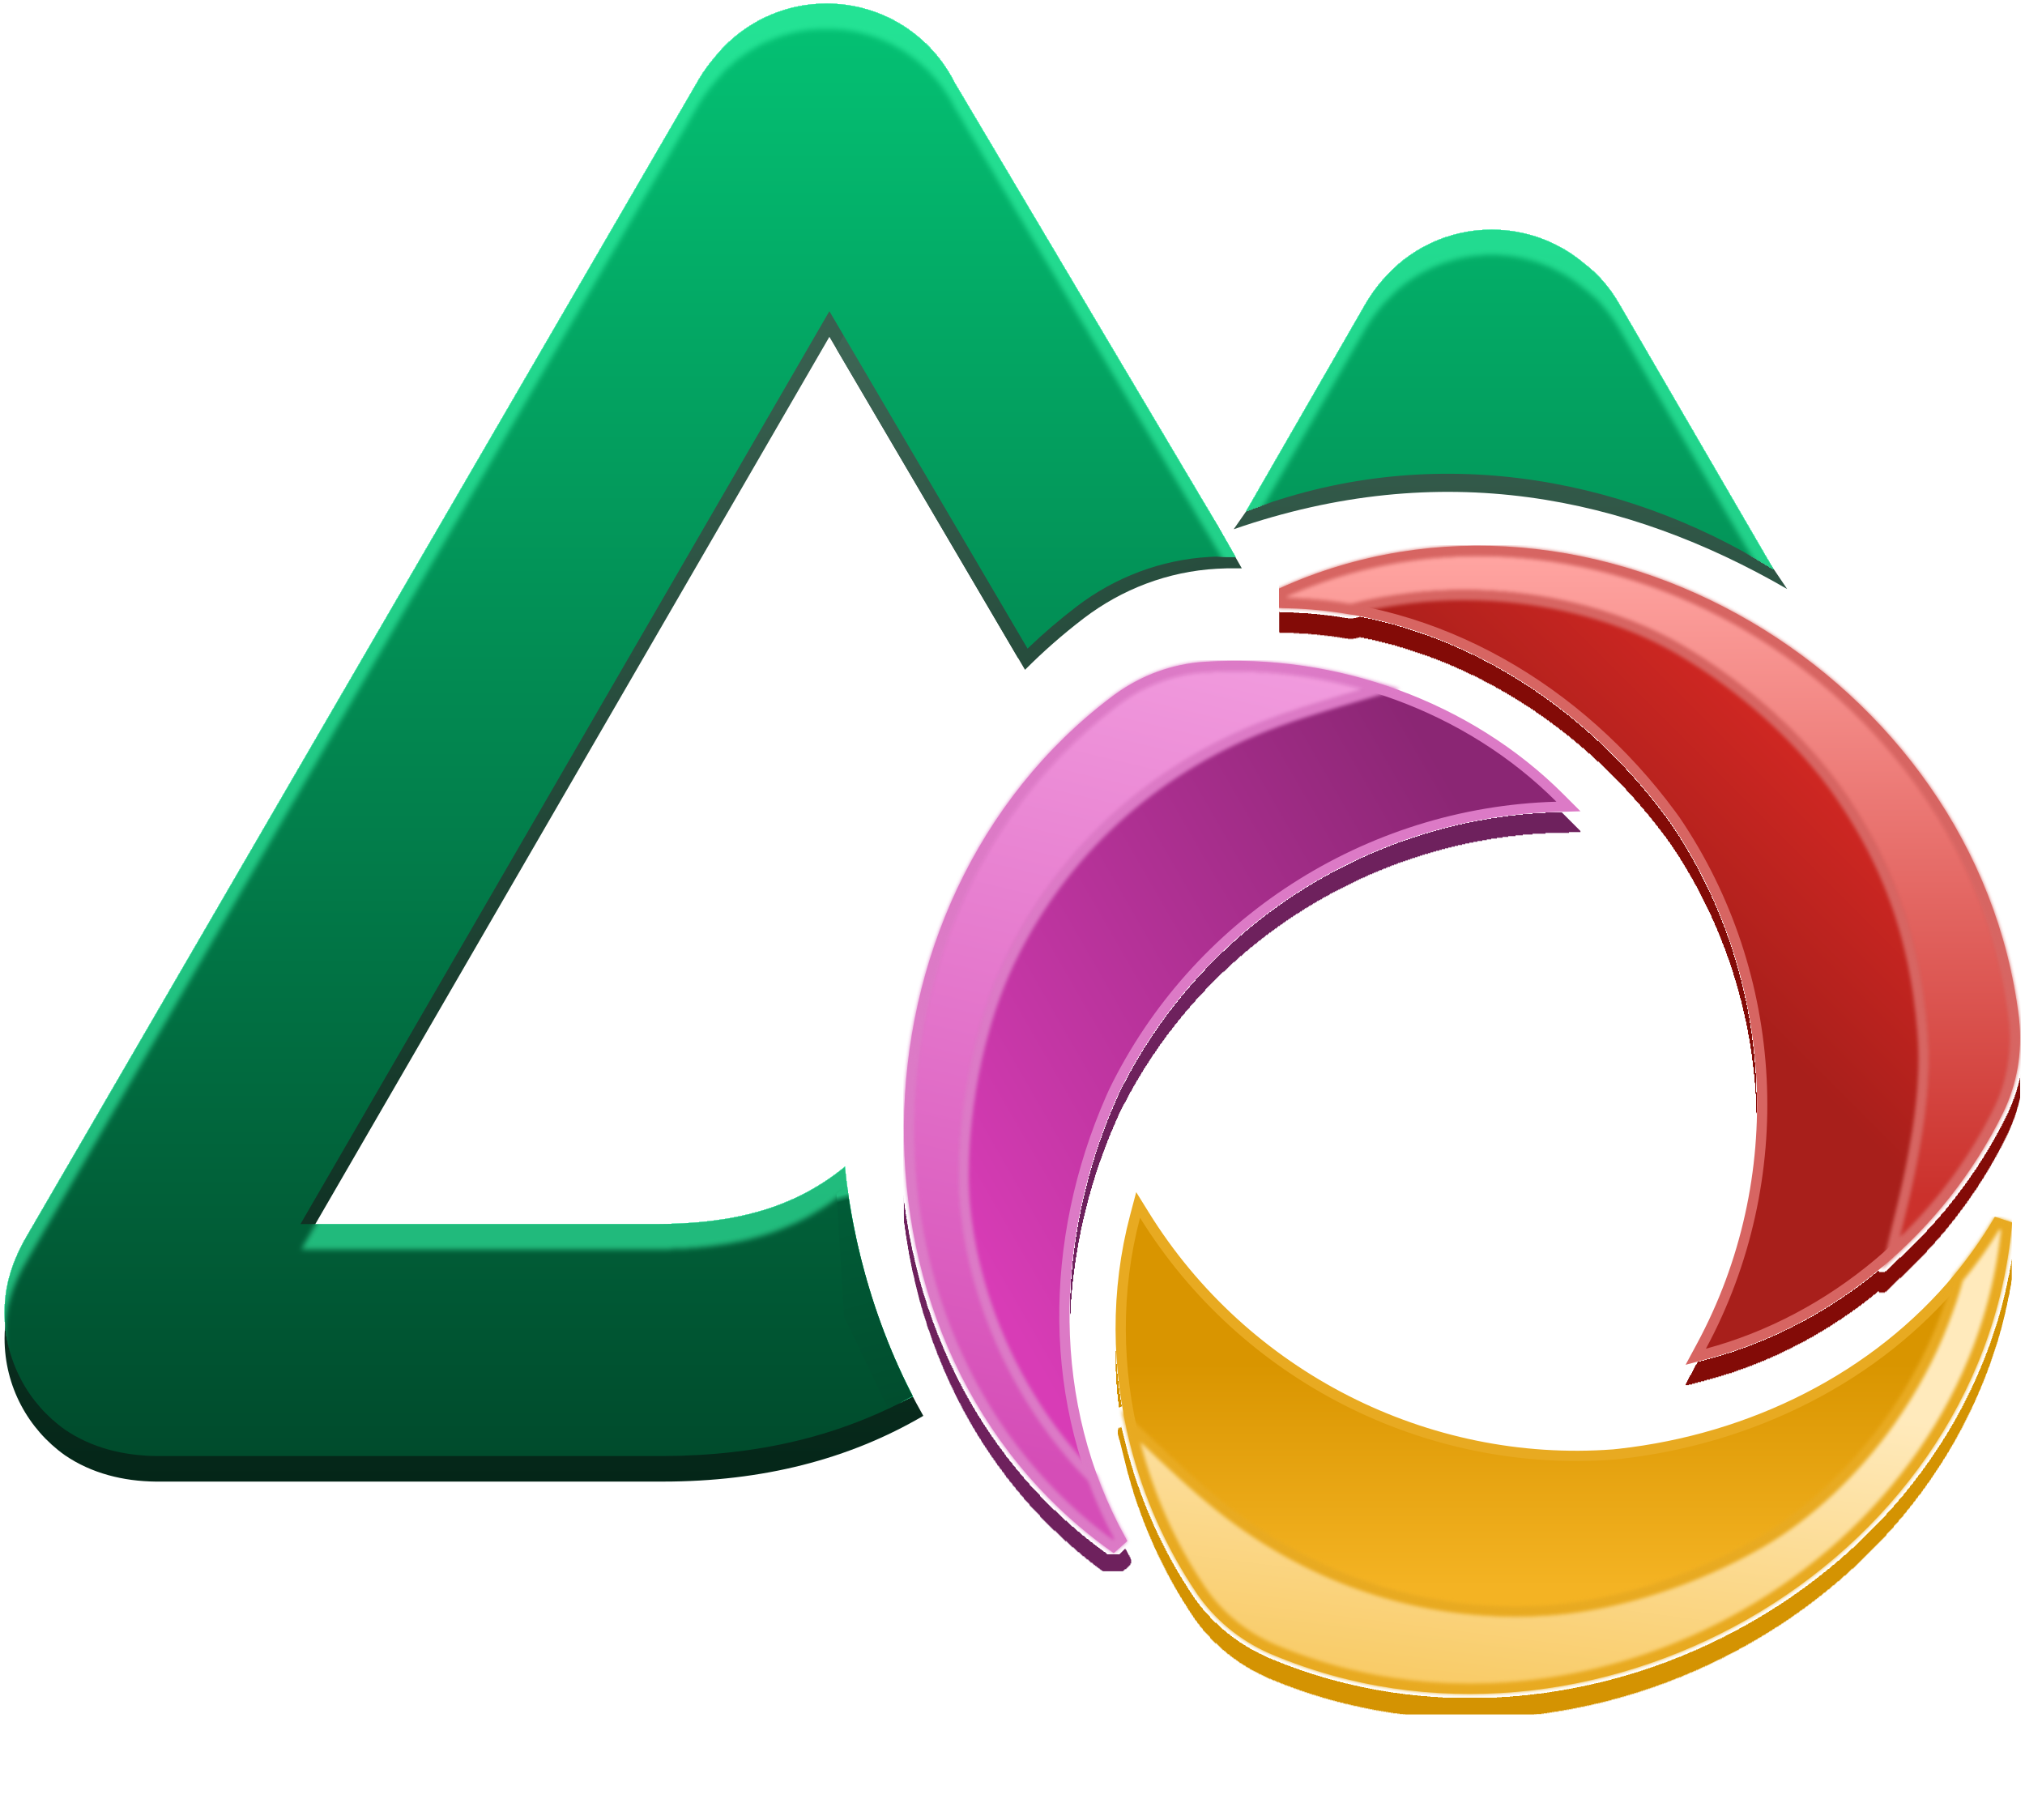
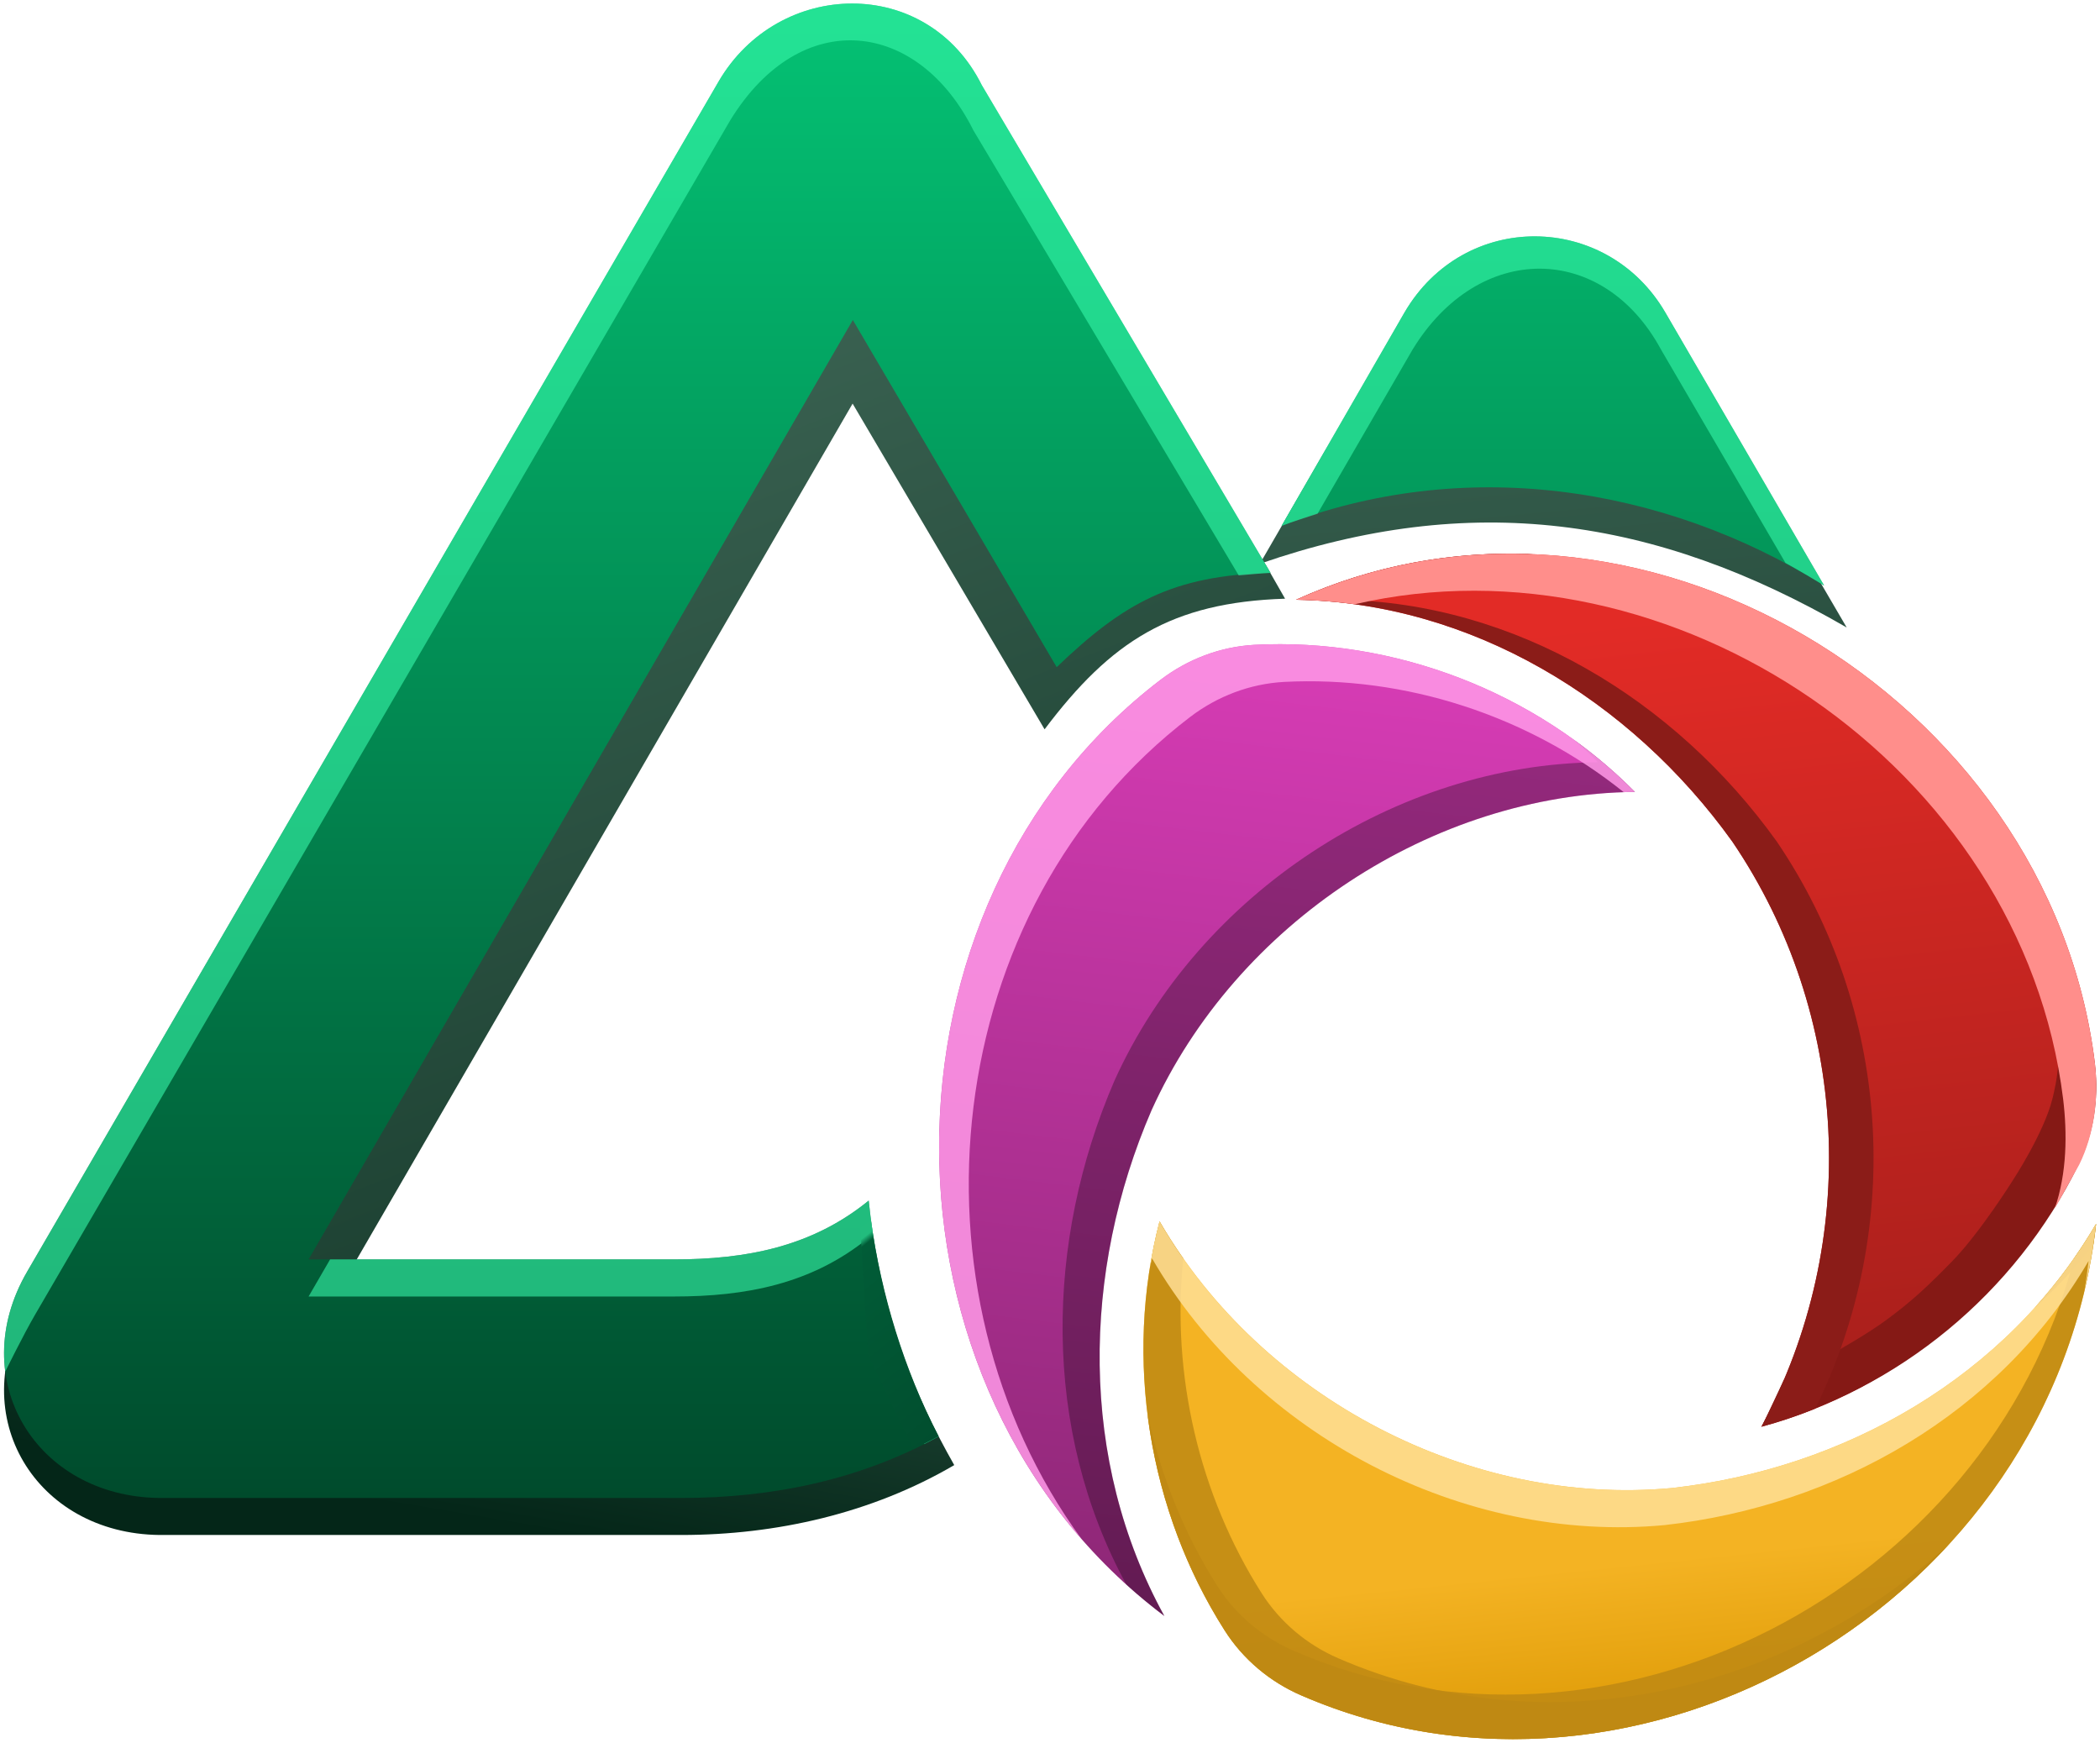
- <svg xmlns="http://www.w3.org/2000/svg" width="395" height="355" viewBox="0 0 395 355" fill="none" role="img" aria-label="Nuxt Convex">
-   <path d="M161.23 5.706C163.953 5.706 166.582 6.096 169.07 6.822C174.941 8.536 180.008 12.125 183.586 16.898C184.594 18.24 185.48 19.678 186.234 21.192L238.1 108.548C237.848 108.556 237.596 108.563 237.344 108.573L236.012 108.634L235.991 108.635C226.446 109.162 217.479 112.623 210.064 118.272L210.06 118.276C205.957 121.405 202.128 124.774 198.571 128.349L161.781 65.705L58.609 243.785H127.863C143.382 243.785 155.245 240.655 165.342 232.183C167.46 247.559 172.371 262.563 180.102 276.188C165.632 284.659 148.773 289.012 129.273 289.012H30.34C24.083 288.942 17.857 287.431 12.645 283.86C5.531 278.801 0.891 270.49 0.891 261.094C0.891 255.591 2.531 250.785 5.254 246.104L136.34 20.475C137.195 19.006 138.281 17.511 139.512 16.08C141.234 13.948 143.266 12.075 145.539 10.528C147.035 9.511 148.633 8.634 150.316 7.919C153.668 6.494 157.359 5.706 161.23 5.706Z" fill="url(#paint0_linear_3905_1386)" />
-   <path d="M237.362 110.946L237.383 110.945C238.079 110.913 238.774 110.882 239.471 110.859H242.225L237.363 102.312L187.605 23.503L163.152 68.016L199.942 130.66C203.499 127.085 207.328 123.716 211.431 120.587L211.436 120.583C218.85 114.934 227.817 111.473 237.362 110.946Z" fill="url(#paint1_linear_3905_1386)" />
-   <path d="M290.969 51.81C297.836 51.81 304.125 54.29 308.989 58.403C311.785 60.525 313.965 63.078 315.836 66.292L348.602 114.897C317.212 96.756 281.208 89.174 240.645 103.239L266.368 66.292C267.336 64.63 268.387 63.146 269.563 61.806C274.684 55.695 282.372 51.81 290.969 51.81Z" fill="url(#paint2_linear_3905_1386)" />
-   <g filter="url(#filter0_i_3905_1386)">
-     <path d="M161.23 0.706C163.953 0.706 166.582 1.096 169.07 1.822C174.941 3.536 180.008 7.125 183.586 11.898C184.594 13.24 185.48 14.678 186.234 16.192L237.36 102.303L240.972 108.635C240.535 108.647 237.78 108.556 237.344 108.573L235.991 108.635C226.446 109.162 217.479 112.623 210.064 118.272L210.06 118.276C206.663 120.866 203.455 123.619 200.433 126.519L161.781 60.705L58.609 238.785H127.863C143.104 238.785 154.819 235.766 164.798 227.633C166.376 243.162 170.773 258.414 178.022 272.366C164.023 280.061 147.847 284.012 129.273 284.012H30.34C24.083 283.942 17.857 282.431 12.645 278.86C5.531 273.801 0.891 265.49 0.891 256.094C0.891 250.591 2.531 245.785 5.254 241.104L136.34 15.475C137.195 14.006 138.281 12.511 139.512 11.08C141.234 8.948 143.266 7.075 145.539 5.528C147.035 4.511 148.633 3.635 150.316 2.919C153.668 1.494 157.359 0.706 161.23 0.706Z" fill="url(#paint3_linear_3905_1386)" />
-     <path d="M290.969 44.81C297.836 44.81 304.125 47.29 308.988 51.403C311.785 53.525 313.965 56.078 315.836 59.292L345.927 111.05C315.825 92.296 278.059 86.195 243.087 99.728L266.367 59.292C267.336 57.63 268.387 56.146 269.562 54.806C274.684 48.695 282.371 44.81 290.969 44.81Z" fill="url(#paint4_linear_3905_1386)" />
-   </g>
-   <path d="M173.232 274.785C174.855 274.011 176.451 273.189 178.02 272.32C171.466 259.612 167.164 245.467 165.195 231.387L163.176 232.829L164.641 256.842L173.232 274.785Z" fill="url(#paint5_linear_3905_1386)" />
-   <g filter="url(#filter1_d_3905_1386)">
-     <path d="M249.935 115.708C310.427 88.251 384.708 132.744 392.8 198.477L392.866 199.062C393.503 205.104 392.473 211.242 389.792 216.698V216.699C378.491 239.65 357.535 257.46 333.019 264.056L330.777 264.659L331.879 262.615C349.447 230.031 347.282 190.221 326.798 160.029L325.952 158.865C308.026 134.548 280.444 118.126 250.331 117.619L249.935 115.708Z" fill="url(#paint6_linear_3905_1386)" stroke="#D76562" style="stroke:#D76562;stroke:color(display-p3 0.845 0.394 0.383);stroke-opacity:1;" stroke-width="2" />
-     <g filter="url(#filter2_f_3905_1386)">
-       <path fill-rule="evenodd" clip-rule="evenodd" d="M263.457 117.839C266.482 117.025 269.093 116.566 272.484 116.042C279.125 115.016 286.584 114.793 293.856 115.443C306.354 116.559 318.518 120.293 327.896 125.731C340.821 133.225 352.528 144.021 359.698 154.433C369.468 168.618 374.535 183.074 376.015 201.387C376.757 210.574 375.337 219.982 373.501 228.981C372.655 233.129 371.587 237.23 370.6 241.346C378.043 234.132 384.284 225.629 388.898 216.257C391.577 210.806 392.557 204.644 391.811 198.6C383.797 133.494 310.191 89.457 250.352 116.619C254.783 116.693 259.159 117.108 263.457 117.839Z" fill="url(#paint7_linear_3905_1386)" />
-       <path d="M249.938 115.708C310.431 88.251 384.712 132.744 392.804 198.477L392.87 199.062C393.507 205.104 392.477 211.242 389.796 216.698V216.699C385.13 226.175 378.819 234.771 371.296 242.063L368.824 244.459L369.628 241.112C370.621 236.972 371.679 232.907 372.521 228.781C374.352 219.804 375.749 210.509 375.019 201.467C373.552 183.319 368.54 169.034 358.875 155C351.796 144.721 340.203 134.022 327.395 126.596C318.158 121.24 306.137 117.543 293.767 116.438C286.571 115.796 279.193 116.017 272.637 117.03C269.256 117.553 266.688 118.005 263.717 118.805L263.505 118.861L263.289 118.825C259.04 118.103 254.715 117.693 250.335 117.619L249.938 115.708Z" stroke="#D76562" style="stroke:#D76562;stroke:color(display-p3 0.845 0.394 0.383);stroke-opacity:1;" stroke-width="2" />
-     </g>
-   </g>
-   <g filter="url(#filter3_d_3905_1386)">
-     <path d="M217.176 301.691C163.203 262.959 164.71 176.385 217.644 136.581L218.118 136.232C223.036 132.666 228.87 130.497 234.936 130.099L234.937 130.099C260.465 128.444 286.355 137.722 304.302 155.68L305.943 157.321L303.622 157.386C266.617 158.415 233.195 180.15 217.246 212.965L216.659 214.278C204.526 241.946 204.053 274.042 218.635 300.394L217.176 301.691Z" fill="url(#paint8_linear_3905_1386)" stroke="#DC7AC6" style="stroke:#DC7AC6;stroke:color(display-p3 0.861 0.479 0.776);stroke-opacity:1;" stroke-width="2" />
-     <g filter="url(#filter4_f_3905_1386)">
-       <path fill-rule="evenodd" clip-rule="evenodd" d="M212.279 288.91C210.064 286.693 208.364 284.659 206.217 281.981C202.015 276.737 198.1 270.384 195.036 263.757C189.769 252.368 186.938 239.962 186.973 229.122C187.021 214.182 190.536 198.65 195.983 187.242C206.312 165.607 224.312 149.34 246.501 140.694C252.842 138.223 259.347 136.361 265.867 134.439C255.904 131.588 245.423 130.421 235.002 131.097C228.941 131.494 223.112 133.719 218.246 137.381C165.816 176.804 164.368 262.565 217.76 300.878C215.614 297 213.79 293 212.279 288.91Z" fill="url(#paint9_linear_3905_1386)" />
-       <path d="M217.176 301.691C163.203 262.959 164.71 176.385 217.644 136.581L218.118 136.232C223.036 132.666 228.87 130.497 234.936 130.099L234.937 130.099C245.475 129.416 256.071 130.596 266.142 133.478L269.452 134.424L266.15 135.398C259.616 137.325 253.157 139.174 246.864 141.626C224.903 150.183 207.101 166.275 196.885 187.673C191.507 198.936 188.02 214.32 187.973 229.125C187.939 239.802 190.731 252.065 195.944 263.338C198.976 269.895 202.849 276.179 206.997 281.355C209.137 284.025 210.81 286.026 212.986 288.204L213.141 288.358L213.217 288.563C214.711 292.607 216.514 296.561 218.635 300.394L217.176 301.691Z" stroke="#DC7AC6" style="stroke:#DC7AC6;stroke:color(display-p3 0.861 0.479 0.776);stroke-opacity:1;" stroke-width="2" />
-     </g>
-   </g>
-   <g filter="url(#filter5_d_3905_1386)">
-     <path d="M391.428 239.167C385.095 305.297 309.507 347.533 248.483 321.798L247.942 321.564C242.386 319.106 237.578 315.155 234.183 310.111L234.182 310.111C228.292 301.346 223.984 291.594 221.41 281.44C217.746 266.988 217.593 251.71 221.409 237.291L222.003 235.047L223.226 237.021C242.725 268.488 278.32 286.446 314.704 283.728L315.93 283.598C341.654 280.71 365.907 268.783 382.073 249.191C384.817 245.866 387.328 242.32 389.574 238.559L391.428 239.167Z" fill="url(#paint10_linear_3905_1386)" stroke="#E8AA21" style="stroke:#E8AA21;stroke:color(display-p3 0.91 0.667 0.129);stroke-opacity:1;" stroke-width="2" />
-     <g filter="url(#filter6_f_3905_1386)">
-       <path fill-rule="evenodd" clip-rule="evenodd" d="M382.844 249.828C382.043 252.857 381.139 255.35 379.904 258.552C377.485 264.821 373.962 271.4 369.775 277.381C362.58 287.661 353.281 296.347 343.894 301.768C330.956 309.241 315.764 314.013 303.164 315.043C279.269 316.995 256.157 309.618 237.524 294.787C232.164 290.521 227.353 285.894 222.379 281.194C224.925 291.239 229.188 300.885 235.012 309.553C238.404 314.592 243.259 318.511 248.871 320.876C309.313 346.366 384.168 304.488 390.433 239.072C388.16 242.877 385.62 246.465 382.844 249.828Z" fill="url(#paint11_linear_3905_1386)" />
-       <path d="M391.428 239.167C385.095 305.297 309.507 347.533 248.483 321.798L247.942 321.564C242.386 319.106 237.578 315.155 234.183 310.111L234.182 310.111C228.292 301.346 223.984 291.594 221.41 281.44L220.563 278.104L223.066 280.468C228.051 285.178 232.828 289.77 238.148 294.005C256.588 308.683 279.45 315.977 303.083 314.046C315.522 313.03 330.573 308.308 343.394 300.903C352.64 295.563 361.834 286.983 368.956 276.807C373.099 270.889 376.583 264.381 378.971 258.192C380.203 255 381.09 252.547 381.878 249.572L381.934 249.361L382.073 249.191C384.817 245.866 387.328 242.32 389.574 238.559L391.428 239.167Z" stroke="#E8AA21" style="stroke:#E8AA21;stroke:color(display-p3 0.91 0.667 0.129);stroke-opacity:1;" stroke-width="2" />
-     </g>
-   </g>
+ <svg xmlns="http://www.w3.org/2000/svg" width="283.1" height="234.9" viewBox="2 4.38 28.31 23.49" fill="none" role="img" aria-label="Nuxt Convex">
+   <path d="M11.085 21.857H6.16L2.366 22.022C1.523 23.471 2.482 25.055 4.15 25.073H11.185C12.465 25.073 13.754 24.781 14.864 24.131C14.319 23.17 13.901 22.131 13.75 21.032C12.974 21.684 12.075 21.857 11.085 21.857Z" fill="url(#paint0_linear_3976_1446)" />
+   <path d="M15.233 6.655C14.493 5.169 12.491 5.222 11.685 6.604L2.363 22.649L6.157 22.484L13.494 9.821L16.082 14.212C16.976 13.026 17.787 12.5 19.324 12.451L19.066 12L15.233 6.655Z" fill="url(#paint1_linear_3976_1446)" />
+   <path d="M24.454 9.349C23.664 7.992 21.743 7.966 20.936 9.349L19.866 10.455L18.984 11.98C21.825 10.995 24.305 11.342 26.895 12.839L25.771 10.914L24.454 9.349Z" fill="url(#paint2_linear_3976_1446)" />
+   <path d="M11.688 5.478C12.494 4.096 14.496 4.042 15.236 5.529L19.128 12.103C17.802 12.137 17.146 12.511 16.245 13.374L13.497 8.694L6.16 21.358H11.085C12.054 21.358 12.943 21.191 13.711 20.565C13.824 21.672 14.138 22.757 14.652 23.746C13.581 24.335 12.4 24.574 11.185 24.574H4.15C2.482 24.556 1.523 22.972 2.366 21.523L11.688 5.478Z" fill="url(#paint3_linear_3976_1446)" />
+   <path d="M20.933 8.594C21.74 7.211 23.661 7.237 24.451 8.594L26.591 12.274C24.397 10.908 21.712 10.527 19.277 11.469L20.933 8.594Z" fill="url(#paint4_linear_3976_1446)" />
+   <path d="M11.688 5.478C12.494 4.096 14.496 4.042 15.236 5.529L19.128 12.103C19.028 12.106 18.791 12.131 18.699 12.137L15.122 6.137C14.382 4.65 12.803 4.444 11.846 5.999L2.473 22.103C2.309 22.385 2.071 22.871 2.071 22.871C2.015 22.444 2.102 21.977 2.366 21.523L11.688 5.478ZM11.085 21.358C12.054 21.358 12.943 21.191 13.711 20.565C13.824 21.672 14.138 22.757 14.652 23.746C14.588 23.781 14.523 23.815 14.458 23.848C14.058 22.969 13.809 22.025 13.711 21.065C12.943 21.691 12.054 21.858 11.085 21.858H6.16L6.45 21.358H11.085Z" fill="#38F9AA" fill-opacity="0.6" style="fill:#38F9AA;fill:color(display-p3 0.22 0.977 0.667);fill-opacity:0.6;" />
+   <path d="M20.933 8.594C21.74 7.211 23.661 7.237 24.451 8.594L26.591 12.274C26.446 12.184 26.218 12.05 26.07 11.969L24.393 9.094C23.61 7.645 21.934 7.631 21.042 9.094L19.762 11.305C19.64 11.345 19.397 11.422 19.277 11.469L20.933 8.594Z" fill="#38F9AA" fill-opacity="0.6" style="fill:#38F9AA;fill:color(display-p3 0.22 0.977 0.667);fill-opacity:0.6;" />
+   <path d="M14.313 23.918L14.653 23.743C14.187 22.839 13.882 21.838 13.741 20.832L13.598 20.934L13.702 22.642L14.313 23.918Z" fill="url(#paint5_linear_3976_1446)" />
+   <path d="M24.539 24.44C26.861 24.182 29.051 22.945 30.257 20.879C29.686 25.988 24.099 29.217 19.539 27.234C19.119 27.052 18.757 26.749 18.509 26.359C17.485 24.75 17.148 22.703 17.632 20.845C19.015 23.231 21.826 24.694 24.539 24.44Z" fill="url(#paint6_linear_3976_1446)" />
+   <path d="M30.257 20.879C30.246 20.976 30.234 21.072 30.219 21.167C29.978 21.472 29.713 21.753 29.428 22.011C29.739 21.667 30.017 21.289 30.257 20.879ZM19.539 27.234C19.119 27.052 18.757 26.749 18.509 26.359C17.485 24.75 17.148 22.703 17.632 20.845C17.731 21.016 17.838 21.183 17.952 21.345C17.789 22.913 18.166 24.534 19.009 25.859C19.257 26.249 19.619 26.552 20.039 26.734C22.873 27.967 26.104 27.186 28.281 25.191C26.122 27.548 22.599 28.565 19.539 27.234Z" fill="#BF8913" fill-opacity="0.85" style="fill:#BF8913;fill:color(display-p3 0.749 0.537 0.074);fill-opacity:0.85;" />
+   <path d="M30.258 20.879C29.687 25.988 24.1 29.217 19.54 27.234C19.12 27.052 18.758 26.749 18.51 26.359C17.951 25.481 17.597 24.473 17.469 23.437C17.643 24.26 17.96 25.052 18.41 25.759C18.658 26.149 19.02 26.452 19.44 26.634C23.675 28.475 28.795 25.822 29.961 21.343C30.066 21.193 30.165 21.039 30.258 20.879Z" fill="#BF8913" fill-opacity="0.85" style="fill:#BF8913;fill:color(display-p3 0.749 0.537 0.074);fill-opacity:0.85;" />
+   <path d="M24.538 24.44C26.86 24.182 29.05 22.945 30.256 20.879C30.222 21.184 30.17 21.482 30.102 21.772C30.123 21.642 30.141 21.511 30.156 21.379C28.95 23.445 26.76 24.682 24.438 24.94C21.725 25.194 18.914 23.731 17.531 21.345C17.52 21.386 17.51 21.426 17.5 21.467C17.534 21.258 17.578 21.05 17.631 20.845C19.014 23.231 21.825 24.694 24.538 24.44Z" fill="#FFDF97" fill-opacity="0.85" style="fill:#FFDF97;fill:color(display-p3 1 0.875 0.592);fill-opacity:0.85;" />
+   <path d="M17.524 19.346C16.583 21.521 16.542 24.068 17.696 26.165C13.634 23.109 13.679 16.569 17.646 13.544C18.013 13.265 18.45 13.099 18.907 13.073C20.788 12.974 22.699 13.701 24.04 15.056C21.316 15.083 18.664 16.827 17.524 19.346Z" fill="url(#paint7_linear_3976_1446)" />
+   <path d="M17.525 19.346C16.584 21.521 16.543 24.068 17.697 26.165C17.518 26.03 17.347 25.889 17.184 25.741C16.043 23.649 16.088 21.113 17.025 18.946C18.165 16.427 20.817 14.683 23.541 14.656C23.439 14.553 23.333 14.453 23.224 14.357C23.514 14.567 23.788 14.8 24.041 15.056C21.317 15.083 18.665 16.827 17.525 19.346Z" fill="black" fill-opacity="0.3" style="fill:black;fill-opacity:0.3;" />
+   <path d="M17.646 13.544C18.013 13.265 18.45 13.099 18.907 13.073C20.788 12.974 22.699 13.701 24.04 15.056C23.99 15.057 23.939 15.058 23.889 15.059C22.602 14.026 20.943 13.487 19.307 13.573C18.85 13.599 18.413 13.765 18.046 14.044C14.657 16.628 14.13 21.778 16.582 25.13C13.684 21.813 14.083 16.261 17.646 13.544Z" fill="#FF99E8" fill-opacity="0.85" style="fill:#FF99E8;fill:color(display-p3 1 0.6 0.91);fill-opacity:0.85;" />
+   <path d="M25.353 15.725C23.979 13.809 21.829 12.505 19.473 12.465C24.027 10.398 29.63 13.75 30.24 18.705C30.296 19.165 30.222 19.634 30.018 20.049C29.167 21.778 27.589 23.118 25.745 23.614C27.096 21.108 26.93 18.047 25.353 15.725Z" fill="url(#paint8_linear_3976_1446)" />
+   <path d="M30.019 20.085C30.223 19.671 30.297 19.202 30.24 18.742C30.018 16.931 29.128 15.334 27.867 14.138C27.867 14.138 28.37 14.737 28.634 15.16C28.902 15.591 29.028 15.849 29.223 16.318C29.446 16.855 29.582 17.164 29.669 17.739L29.671 17.748C29.755 18.303 29.806 18.644 29.669 19.191C29.553 19.657 29.131 20.298 29.131 20.298C29.131 20.298 28.692 20.999 28.316 21.384C28.002 21.705 27.785 21.914 27.422 22.18C26.962 22.516 26.047 22.984 26.047 22.984L25.754 23.605C27.598 23.109 29.168 21.814 30.019 20.085Z" fill="#851915" style="fill:#851915;fill:color(display-p3 0.522 0.098 0.082);fill-opacity:1;" />
+   <path d="M25.353 15.725C23.979 13.809 21.829 12.505 19.473 12.465C20.506 11.996 21.593 11.806 22.663 11.85C21.789 11.887 20.913 12.084 20.073 12.465C22.429 12.505 24.579 13.809 25.953 15.725C27.479 17.972 27.684 20.912 26.471 23.37C26.234 23.466 25.992 23.548 25.745 23.614C27.096 21.108 26.93 18.047 25.353 15.725Z" fill="#8B1C18" style="fill:#8B1C18;fill:color(display-p3 0.545 0.11 0.094);fill-opacity:1;" />
+   <path d="M30.24 18.705C29.63 13.75 24.027 10.398 19.473 12.465C19.74 12.47 20.004 12.49 20.264 12.526C24.525 11.535 29.26 14.701 29.813 19.196C29.869 19.656 29.866 20.195 29.699 20.675L30.031 20.078C30.235 19.663 30.296 19.165 30.24 18.705Z" fill="#FF8E8B" style="fill:#FF8E8B;fill:color(display-p3 1 0.557 0.545);fill-opacity:1;" />
  <defs>
-     <filter id="filter0_i_3905_1386" x="0.891" y="0.706" width="345.035" height="284.306" filterUnits="userSpaceOnUse" color-interpolation-filters="sRGB">
-       <feFlood flood-opacity="0" result="BackgroundImageFix" />
-       <feBlend mode="normal" in="SourceGraphic" in2="BackgroundImageFix" result="shape" />
-       <feColorMatrix in="SourceAlpha" type="matrix" values="0 0 0 0 0 0 0 0 0 0 0 0 0 0 0 0 0 0 127 0" result="hardAlpha" />
-       <feOffset dy="5" />
-       <feGaussianBlur stdDeviation="0.5" />
-       <feComposite in2="hardAlpha" operator="arithmetic" k2="-1" k3="1" />
-       <feColorMatrix type="matrix" values="0 0 0 0 0.218 0 0 0 0 0.977 0 0 0 0 0.667 0 0 0 0.6 0" />
-       <feBlend mode="normal" in2="shape" result="effect1_innerShadow_3905_1386" />
-     </filter>
-     <filter id="filter1_d_3905_1386" x="249.52" y="106.453" width="144.535" height="163.774" filterUnits="userSpaceOnUse" color-interpolation-filters="sRGB">
-       <feFlood flood-opacity="0" result="BackgroundImageFix" />
-       <feColorMatrix in="SourceAlpha" type="matrix" values="0 0 0 0 0 0 0 0 0 0 0 0 0 0 0 0 0 0 127 0" result="hardAlpha" />
-       <feOffset dy="4" />
-       <feComposite in2="hardAlpha" operator="out" />
-       <feColorMatrix type="matrix" values="0 0 0 0 0.513 0 0 0 0 0.044 0 0 0 0 0.029 0 0 0 1 0" />
-       <feBlend mode="normal" in2="BackgroundImageFix" result="effect1_dropShadow_3905_1386" />
-       <feBlend mode="normal" in="SourceGraphic" in2="effect1_dropShadow_3905_1386" result="shape" />
-     </filter>
-     <filter id="filter2_f_3905_1386" x="248.852" y="105.781" width="145.875" height="142.463" filterUnits="userSpaceOnUse" color-interpolation-filters="sRGB">
-       <feFlood flood-opacity="0" result="BackgroundImageFix" />
-       <feBlend mode="normal" in="SourceGraphic" in2="BackgroundImageFix" result="shape" />
-       <feGaussianBlur stdDeviation="0.336" result="effect1_foregroundBlur_3905_1386" />
-     </filter>
-     <filter id="filter3_d_3905_1386" x="176.316" y="128.91" width="131.973" height="177.593" filterUnits="userSpaceOnUse" color-interpolation-filters="sRGB">
-       <feFlood flood-opacity="0" result="BackgroundImageFix" />
-       <feColorMatrix in="SourceAlpha" type="matrix" values="0 0 0 0 0 0 0 0 0 0 0 0 0 0 0 0 0 0 127 0" result="hardAlpha" />
-       <feOffset dy="4" />
-       <feComposite in2="hardAlpha" operator="out" />
-       <feColorMatrix type="matrix" values="0 0 0 0 0.43 0 0 0 0 0.129 0 0 0 0 0.365 0 0 0 1 0" />
-       <feBlend mode="normal" in2="BackgroundImageFix" result="effect1_dropShadow_3905_1386" />
-       <feBlend mode="normal" in="SourceGraphic" in2="effect1_dropShadow_3905_1386" result="shape" />
-     </filter>
-     <filter id="filter4_f_3905_1386" x="175.645" y="128.238" width="98.062" height="174.937" filterUnits="userSpaceOnUse" color-interpolation-filters="sRGB">
-       <feFlood flood-opacity="0" result="BackgroundImageFix" />
-       <feBlend mode="normal" in="SourceGraphic" in2="BackgroundImageFix" result="shape" />
-       <feGaussianBlur stdDeviation="0.336" result="effect1_foregroundBlur_3905_1386" />
-     </filter>
-     <filter id="filter5_d_3905_1386" x="217.605" y="232.547" width="174.816" height="101.887" filterUnits="userSpaceOnUse" color-interpolation-filters="sRGB">
-       <feFlood flood-opacity="0" result="BackgroundImageFix" />
-       <feColorMatrix in="SourceAlpha" type="matrix" values="0 0 0 0 0 0 0 0 0 0 0 0 0 0 0 0 0 0 127 0" result="hardAlpha" />
-       <feOffset dy="4" />
-       <feComposite in2="hardAlpha" operator="out" />
-       <feColorMatrix type="matrix" values="0 0 0 0 0.833 0 0 0 0 0.575 0 0 0 0 0.009 0 0 0 1 0" />
-       <feBlend mode="normal" in2="BackgroundImageFix" result="effect1_dropShadow_3905_1386" />
-       <feBlend mode="normal" in="SourceGraphic" in2="effect1_dropShadow_3905_1386" result="shape" />
-     </filter>
-     <filter id="filter6_f_3905_1386" x="218.078" y="237.374" width="175.016" height="93.732" filterUnits="userSpaceOnUse" color-interpolation-filters="sRGB">
-       <feFlood flood-opacity="0" result="BackgroundImageFix" />
-       <feBlend mode="normal" in="SourceGraphic" in2="BackgroundImageFix" result="shape" />
-       <feGaussianBlur stdDeviation="0.336" result="effect1_foregroundBlur_3905_1386" />
-     </filter>
-     <linearGradient id="paint0_linear_3905_1386" x1="213.602" y1="5.706" x2="213.602" y2="289.012" gradientUnits="userSpaceOnUse">
-       <stop stop-color="#466F5E" style="stop-color:#466F5E;stop-color:color(display-p3 0.273 0.436 0.369);stop-opacity:1;" />
-       <stop offset="1" stop-color="#042618" style="stop-color:#042618;stop-color:color(display-p3 0.018 0.147 0.094);stop-opacity:1;" />
+     <linearGradient id="paint0_linear_3976_1446" x1="2.644" y1="15.729" x2="1.302" y2="23.665" gradientUnits="userSpaceOnUse">
+       <stop stop-color="#466F5E" style="stop-color:#466F5E;stop-color:color(display-p3 0.275 0.435 0.369);stop-opacity:1;" />
+       <stop offset="1" stop-color="#042618" style="stop-color:#042618;stop-color:color(display-p3 0.016 0.149 0.094);stop-opacity:1;" />
    </linearGradient>
-     <linearGradient id="paint1_linear_3905_1386" x1="173.371" y1="32.811" x2="261.872" y2="220.183" gradientUnits="userSpaceOnUse">
-       <stop stop-color="#466F5E" style="stop-color:#466F5E;stop-color:color(display-p3 0.273 0.436 0.369);stop-opacity:1;" />
-       <stop offset="1" stop-color="#042618" style="stop-color:#042618;stop-color:color(display-p3 0.018 0.147 0.094);stop-opacity:1;" />
+     <linearGradient id="paint1_linear_3976_1446" x1="4.503" y1="7.039" x2="12.89" y2="28.924" gradientUnits="userSpaceOnUse">
+       <stop stop-color="#466F5E" style="stop-color:#466F5E;stop-color:color(display-p3 0.275 0.435 0.369);stop-opacity:1;" />
+       <stop offset="1" stop-color="#042618" style="stop-color:#042618;stop-color:color(display-p3 0.016 0.149 0.094);stop-opacity:1;" />
    </linearGradient>
-     <linearGradient id="paint2_linear_3905_1386" x1="213.602" y1="7.706" x2="213.602" y2="291.012" gradientUnits="userSpaceOnUse">
-       <stop stop-color="#466F5E" style="stop-color:#466F5E;stop-color:color(display-p3 0.273 0.436 0.369);stop-opacity:1;" />
-       <stop offset="1" stop-color="#042618" style="stop-color:#042618;stop-color:color(display-p3 0.018 0.147 0.094);stop-opacity:1;" />
+     <linearGradient id="paint2_linear_3976_1446" x1="17.183" y1="5.183" x2="19.106" y2="25.617" gradientUnits="userSpaceOnUse">
+       <stop stop-color="#466F5E" style="stop-color:#466F5E;stop-color:color(display-p3 0.275 0.435 0.369);stop-opacity:1;" />
+       <stop offset="1" stop-color="#042618" style="stop-color:#042618;stop-color:color(display-p3 0.016 0.149 0.094);stop-opacity:1;" />
    </linearGradient>
-     <linearGradient id="paint3_linear_3905_1386" x1="214.077" y1="0.706" x2="214.077" y2="284.012" gradientUnits="userSpaceOnUse">
-       <stop stop-color="#04C274" style="stop-color:#04C274;stop-color:color(display-p3 0.015 0.761 0.456);stop-opacity:1;" />
-       <stop offset="1" stop-color="#004B2C" style="stop-color:#004B2C;stop-color:color(display-p3 0 0.292 0.173);stop-opacity:1;" />
+     <linearGradient id="paint3_linear_3976_1446" x1="17.216" y1="4.428" x2="17.216" y2="24.574" gradientUnits="userSpaceOnUse">
+       <stop stop-color="#04C274" style="stop-color:#04C274;stop-color:color(display-p3 0.016 0.761 0.455);stop-opacity:1;" />
+       <stop offset="1" stop-color="#004B2C" style="stop-color:#004B2C;stop-color:color(display-p3 0 0.294 0.172);stop-opacity:1;" />
    </linearGradient>
-     <linearGradient id="paint4_linear_3905_1386" x1="214.077" y1="0.706" x2="214.077" y2="284.012" gradientUnits="userSpaceOnUse">
-       <stop stop-color="#04C274" style="stop-color:#04C274;stop-color:color(display-p3 0.015 0.761 0.456);stop-opacity:1;" />
-       <stop offset="1" stop-color="#004B2C" style="stop-color:#004B2C;stop-color:color(display-p3 0 0.292 0.173);stop-opacity:1;" />
+     <linearGradient id="paint4_linear_3976_1446" x1="17.215" y1="4.428" x2="17.215" y2="24.574" gradientUnits="userSpaceOnUse">
+       <stop stop-color="#04C274" style="stop-color:#04C274;stop-color:color(display-p3 0.016 0.761 0.455);stop-opacity:1;" />
+       <stop offset="1" stop-color="#004B2C" style="stop-color:#004B2C;stop-color:color(display-p3 0 0.294 0.172);stop-opacity:1;" />
    </linearGradient>
-     <linearGradient id="paint5_linear_3905_1386" x1="163.176" y1="232.446" x2="174.538" y2="273.924" gradientUnits="userSpaceOnUse">
+     <linearGradient id="paint5_linear_3976_1446" x1="13.57" y1="21.043" x2="15.415" y2="23.372" gradientUnits="userSpaceOnUse">
      <stop stop-color="#22BC7D" style="stop-color:#22BC7D;stop-color:color(display-p3 0.133 0.737 0.49);stop-opacity:1;" />
      <stop offset="0.02" stop-color="#22BC7D" style="stop-color:#22BC7D;stop-color:color(display-p3 0.133 0.737 0.49);stop-opacity:1;" />
-       <stop offset="0.05" stop-color="#015C37" style="stop-color:#015C37;stop-color:color(display-p3 0.004 0.362 0.215);stop-opacity:1;" />
+       <stop offset="0.05" stop-color="#015C37" style="stop-color:#015C37;stop-color:color(display-p3 0.004 0.361 0.216);stop-opacity:1;" />
      <stop offset="1" stop-color="#014D2E" style="stop-color:#014D2E;stop-color:color(display-p3 0.004 0.302 0.18);stop-opacity:1;" />
    </linearGradient>
-     <linearGradient id="paint6_linear_3905_1386" x1="380.534" y1="145.806" x2="334.207" y2="192.133" gradientUnits="userSpaceOnUse">
-       <stop stop-color="#E22B26" style="stop-color:#E22B26;stop-color:color(display-p3 0.885 0.17 0.15);stop-opacity:1;" />
-       <stop offset="1" stop-color="#A81F1B" style="stop-color:#A81F1B;stop-color:color(display-p3 0.66 0.122 0.107);stop-opacity:1;" />
+     <linearGradient id="paint6_linear_3976_1446" x1="23.558" y1="25.494" x2="23.835" y2="28.156" gradientUnits="userSpaceOnUse">
+       <stop stop-color="#F4B323" style="stop-color:#F4B323;stop-color:color(display-p3 0.957 0.702 0.137);stop-opacity:1;" />
+       <stop offset="1" stop-color="#D99500" style="stop-color:#D99500;stop-color:color(display-p3 0.851 0.584 0);stop-opacity:1;" />
    </linearGradient>
-     <linearGradient id="paint7_linear_3905_1386" x1="321.207" y1="108.459" x2="321.207" y2="233.134" gradientUnits="userSpaceOnUse">
-       <stop stop-color="#FFA4A1" style="stop-color:#FFA4A1;stop-color:color(display-p3 1 0.641 0.632);stop-opacity:1;" />
-       <stop offset="1" stop-color="#CB312C" style="stop-color:#CB312C;stop-color:color(display-p3 0.794 0.191 0.171);stop-opacity:1;" />
+     <linearGradient id="paint7_linear_3976_1446" x1="18.731" y1="12.845" x2="17.108" y2="26.371" gradientUnits="userSpaceOnUse">
+       <stop stop-color="#D83CB6" style="stop-color:#D83CB6;stop-color:color(display-p3 0.847 0.235 0.714);stop-opacity:1;" />
+       <stop offset="1" stop-color="#8B2674" style="stop-color:#8B2674;stop-color:color(display-p3 0.545 0.149 0.455);stop-opacity:1;" />
    </linearGradient>
-     <linearGradient id="paint8_linear_3905_1386" x1="199.664" y1="262.135" x2="309.524" y2="198.902" gradientUnits="userSpaceOnUse">
-       <stop stop-color="#D83CB6" style="stop-color:#D83CB6;stop-color:color(display-p3 0.849 0.237 0.714);stop-opacity:1;" />
-       <stop offset="1" stop-color="#8B2674" style="stop-color:#8B2674;stop-color:color(display-p3 0.545 0.151 0.457);stop-opacity:1;" />
-     </linearGradient>
-     <linearGradient id="paint9_linear_3905_1386" x1="244.406" y1="43.733" x2="187.825" y2="281.815" gradientUnits="userSpaceOnUse">
-       <stop stop-color="#FFC2F1" style="stop-color:#FFC2F1;stop-color:color(display-p3 1 0.76 0.947);stop-opacity:1;" />
-       <stop offset="1" stop-color="#D54DB7" style="stop-color:#D54DB7;stop-color:color(display-p3 0.837 0.303 0.718);stop-opacity:1;" />
-     </linearGradient>
-     <linearGradient id="paint10_linear_3905_1386" x1="295.172" y1="309.476" x2="295.172" y2="266.046" gradientUnits="userSpaceOnUse">
-       <stop stop-color="#F4B323" style="stop-color:#F4B323;stop-color:color(display-p3 0.955 0.7 0.137);stop-opacity:1;" />
-       <stop offset="1" stop-color="#D99500" style="stop-color:#D99500;stop-color:color(display-p3 0.85 0.586 0.002);stop-opacity:1;" />
-     </linearGradient>
-     <linearGradient id="paint11_linear_3905_1386" x1="286.414" y1="265.974" x2="275.391" y2="352.683" gradientUnits="userSpaceOnUse">
-       <stop stop-color="#FFEABC" style="stop-color:#FFEABC;stop-color:color(display-p3 1 0.918 0.736);stop-opacity:1;" />
-       <stop offset="1" stop-color="#F6BF45" style="stop-color:#F6BF45;stop-color:color(display-p3 0.964 0.748 0.27);stop-opacity:1;" />
+     <linearGradient id="paint8_linear_3976_1446" x1="26.282" y1="12.489" x2="27.475" y2="23.107" gradientUnits="userSpaceOnUse">
+       <stop stop-color="#E22B26" style="stop-color:#E22B26;stop-color:color(display-p3 0.886 0.169 0.149);stop-opacity:1;" />
+       <stop offset="1" stop-color="#A81F1B" style="stop-color:#A81F1B;stop-color:color(display-p3 0.659 0.122 0.106);stop-opacity:1;" />
    </linearGradient>
  </defs>
</svg>
